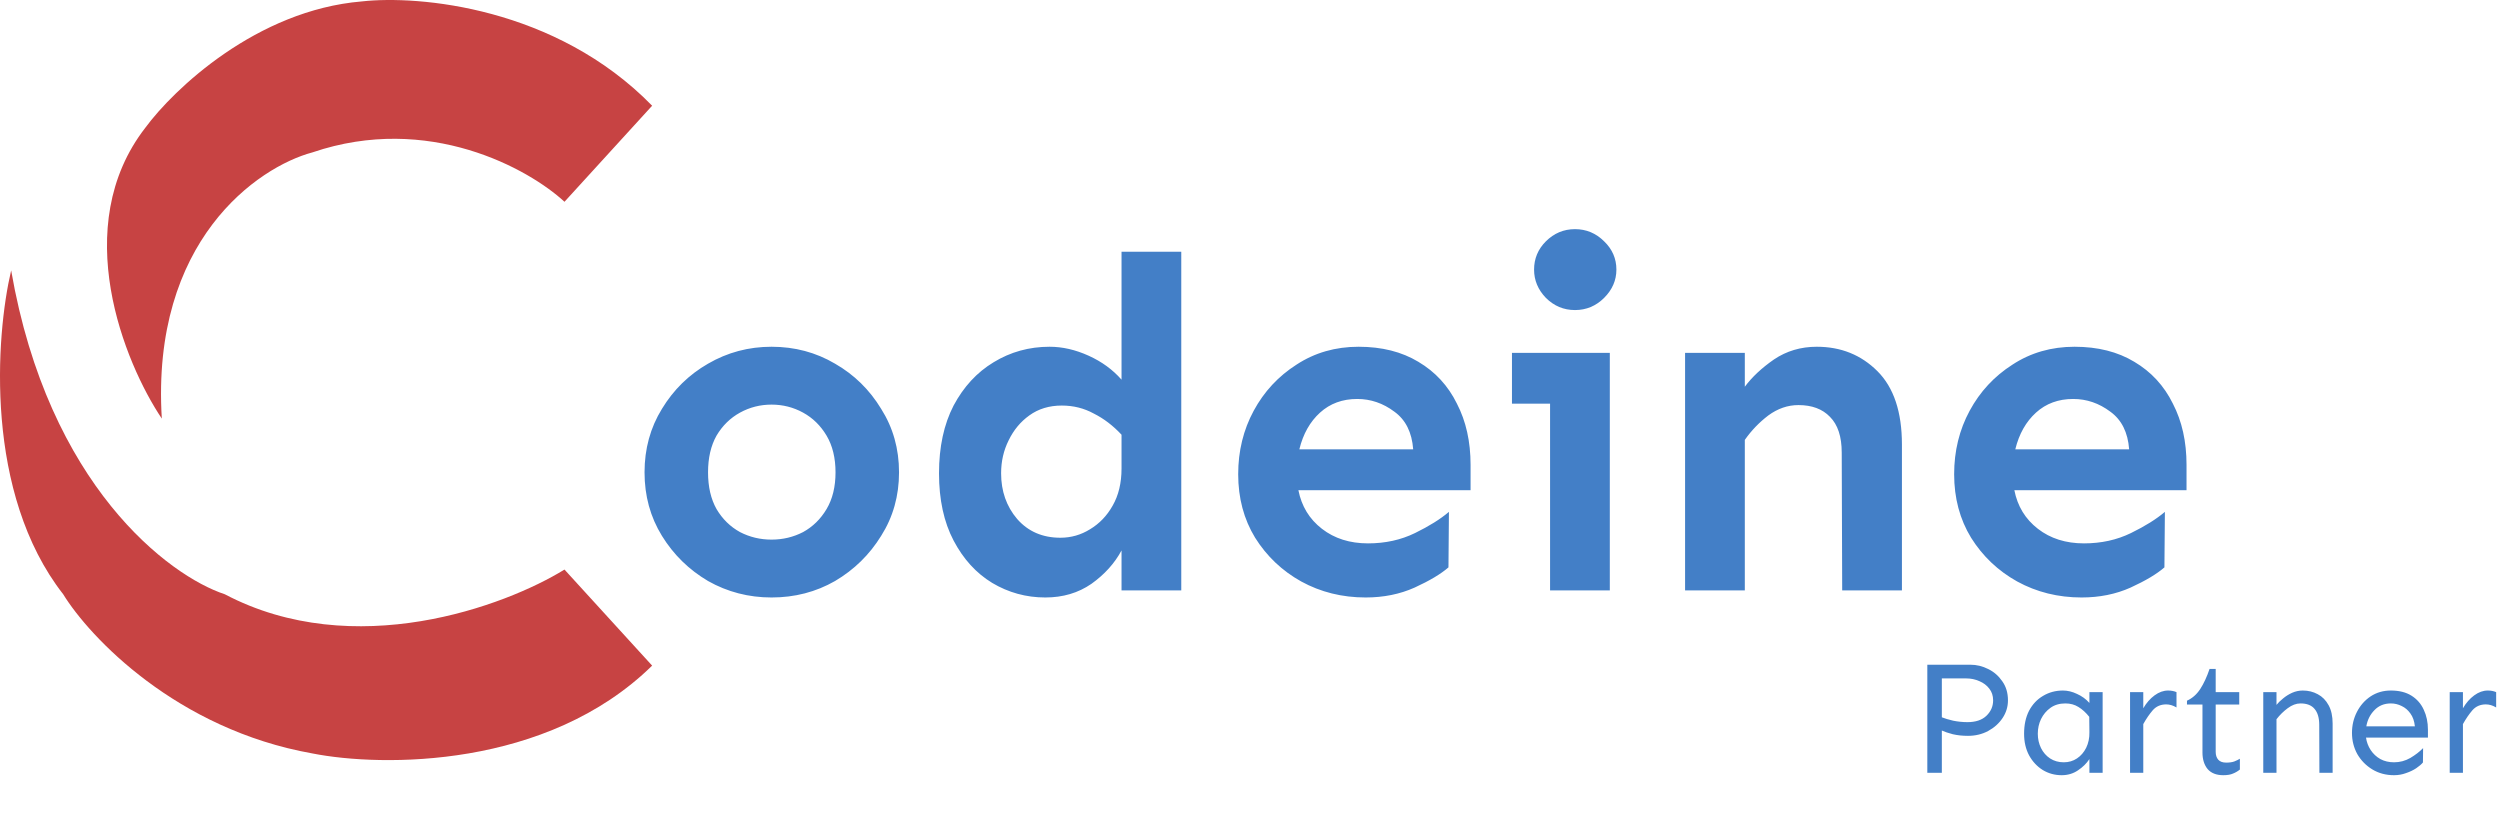
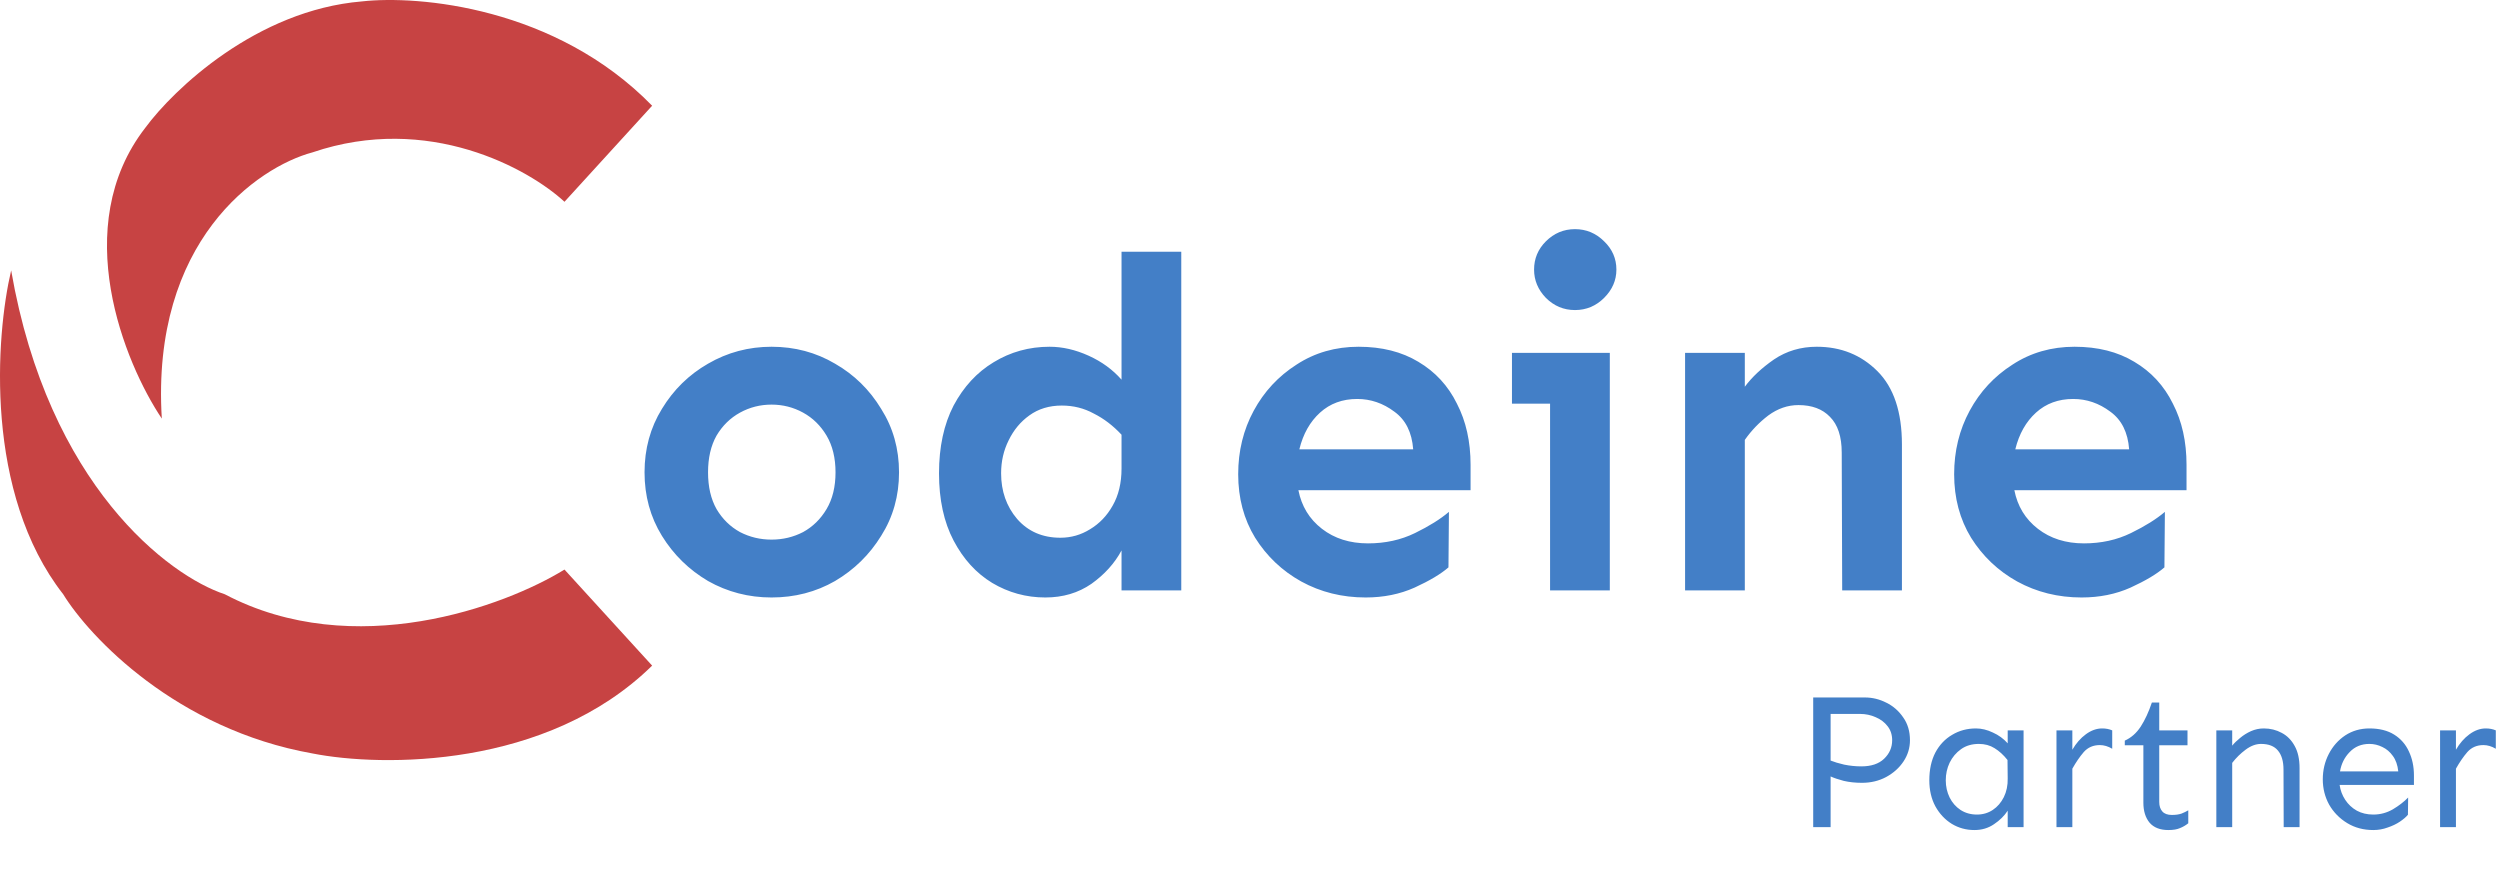
- <svg xmlns="http://www.w3.org/2000/svg" width="3633" height="1186" viewBox="0 0 3633 1186" fill="none">
+ <svg xmlns="http://www.w3.org/2000/svg" width="3633" height="1278" viewBox="0 0 3633 1278" fill="none">
  <path d="M1121.21 503.898C1154.94 503.898 1185.7 512.102 1213.5 528.508C1241.3 544.458 1263.63 566.333 1280.49 594.133C1297.81 621.477 1306.47 652.238 1306.47 686.418C1306.47 720.598 1297.81 751.359 1280.49 778.703C1263.63 806.047 1241.3 827.922 1213.5 844.328C1185.7 860.279 1154.94 868.254 1121.21 868.254C1087.95 868.254 1057.18 860.279 1028.93 844.328C1001.13 827.922 978.799 806.047 961.938 778.703C945.076 751.359 936.645 720.598 936.645 686.418C936.645 652.238 945.076 621.477 961.938 594.133C978.799 566.333 1001.13 544.458 1028.93 528.508C1057.18 512.102 1087.95 503.898 1121.21 503.898ZM1121.21 587.98C1104.81 587.98 1089.54 591.854 1075.41 599.602C1061.29 607.349 1049.89 618.514 1041.23 633.098C1033.03 647.681 1028.93 665.454 1028.93 686.418C1028.93 707.382 1033.03 725.155 1041.23 739.738C1049.89 754.322 1061.29 765.487 1075.41 773.234C1089.54 780.526 1104.81 784.172 1121.21 784.172C1137.62 784.172 1152.89 780.526 1167.02 773.234C1181.14 765.487 1192.54 754.322 1201.2 739.738C1209.85 725.155 1214.18 707.382 1214.18 686.418C1214.18 665.454 1209.85 647.681 1201.2 633.098C1192.54 618.514 1181.14 607.349 1167.02 599.602C1152.89 591.854 1137.62 587.98 1121.21 587.98ZM1716.62 365.812V858H1629.81V799.895C1619.78 818.579 1605.2 834.758 1586.06 848.43C1566.92 861.646 1544.59 868.254 1519.07 868.254C1491.27 868.254 1465.52 861.19 1441.82 847.062C1418.58 832.935 1399.89 812.427 1385.77 785.539C1371.64 758.651 1364.57 726.066 1364.57 687.785C1364.57 649.504 1371.64 616.691 1385.77 589.348C1400.35 562.004 1419.72 541.04 1443.87 526.457C1468.48 511.418 1495.6 503.898 1525.22 503.898C1543.9 503.898 1562.82 508.228 1581.96 516.887C1601.1 525.546 1617.05 537.167 1629.81 551.75V365.812H1716.62ZM1542.99 589.348C1524.76 589.348 1509.04 594.133 1495.82 603.703C1483.06 612.818 1473.04 624.895 1465.75 639.934C1458.45 654.517 1454.81 670.467 1454.81 687.785C1454.81 713.762 1462.56 735.865 1478.05 754.094C1494 772.323 1514.96 781.438 1540.94 781.438C1556.44 781.438 1570.79 777.336 1584.01 769.133C1597.68 760.93 1608.62 749.536 1616.82 734.953C1625.48 719.914 1629.81 701.913 1629.81 680.949V631.73C1617.5 618.514 1604.06 608.26 1589.48 600.969C1575.35 593.221 1559.85 589.348 1542.99 589.348ZM1974.34 503.898C2008.06 503.898 2037 511.19 2061.16 525.773C2085.77 540.357 2104.45 560.637 2117.21 586.613C2130.43 612.134 2137.04 641.757 2137.04 675.48V712.395H1886.84C1891.4 735.637 1902.79 754.322 1921.02 768.449C1939.25 782.577 1961.58 789.641 1988.01 789.641C2013.08 789.641 2035.86 784.628 2056.37 774.602C2076.88 764.576 2093.29 754.322 2105.59 743.84L2104.91 824.504C2093.97 834.074 2077.56 843.872 2055.69 853.898C2034.27 863.469 2010.57 868.254 1984.59 868.254C1950.41 868.254 1919.2 860.507 1890.94 845.012C1863.14 829.517 1840.81 808.326 1823.95 781.438C1807.54 754.549 1799.34 723.788 1799.34 689.152C1799.34 655.428 1806.86 624.667 1821.9 596.867C1836.94 569.068 1857.67 546.737 1884.11 529.875C1910.54 512.557 1940.62 503.898 1974.34 503.898ZM1972.29 579.777C1950.87 579.777 1932.87 586.385 1918.29 599.602C1903.7 612.818 1893.68 630.591 1888.21 652.922H2053.64C2051.81 628.312 2042.7 610.083 2026.29 598.234C2009.89 585.93 1991.89 579.777 1972.29 579.777ZM2288.79 333C2305.2 333 2319.33 338.924 2331.18 350.773C2343.02 362.167 2348.95 375.839 2348.95 391.789C2348.95 407.284 2343.02 420.956 2331.18 432.805C2319.33 444.654 2305.2 450.578 2288.79 450.578C2272.39 450.578 2258.26 444.654 2246.41 432.805C2235.02 420.956 2229.32 407.284 2229.32 391.789C2229.32 375.839 2235.02 362.167 2246.41 350.773C2258.26 338.924 2272.39 333 2288.79 333ZM2339.38 512.785V858H2252.56V586.613H2197.19V512.785H2339.38ZM2535.57 512.785V562.004C2546.05 547.876 2560.18 534.66 2577.95 522.355C2596.18 510.051 2616.92 503.898 2640.16 503.898C2675.25 503.898 2704.65 515.747 2728.34 539.445C2752.04 563.143 2763.89 598.69 2763.89 646.086V858H2677.07L2676.39 657.707C2676.39 634.465 2670.69 617.147 2659.3 605.754C2648.36 594.361 2633.1 588.664 2613.5 588.664C2598.01 588.664 2583.42 593.677 2569.75 603.703C2556.53 613.729 2545.14 625.578 2535.57 639.25V858H2448.75V512.785H2535.57ZM3014.77 503.898C3048.49 503.898 3077.43 511.19 3101.59 525.773C3126.2 540.357 3144.88 560.637 3157.64 586.613C3170.86 612.134 3177.46 641.757 3177.46 675.48V712.395H2927.27C2931.83 735.637 2943.22 754.322 2961.45 768.449C2979.68 782.577 3002.01 789.641 3028.44 789.641C3053.51 789.641 3076.29 784.628 3096.8 774.602C3117.31 764.576 3133.71 754.322 3146.02 743.84L3145.34 824.504C3134.4 834.074 3117.99 843.872 3096.12 853.898C3074.7 863.469 3051 868.254 3025.02 868.254C2990.84 868.254 2959.63 860.507 2931.37 845.012C2903.57 829.517 2881.24 808.326 2864.38 781.438C2847.97 754.549 2839.77 723.788 2839.77 689.152C2839.77 655.428 2847.29 624.667 2862.33 596.867C2877.37 569.068 2898.1 546.737 2924.54 529.875C2950.97 512.557 2981.05 503.898 3014.77 503.898ZM3012.72 579.777C2991.3 579.777 2973.3 586.385 2958.71 599.602C2944.13 612.818 2934.11 630.591 2928.64 652.922H3094.07C3092.24 628.312 3083.13 610.083 3066.72 598.234C3050.32 585.93 3032.32 579.777 3012.72 579.777Z" fill="#437FC7" />
  <path d="M820.302 293.231L947.682 153.634C807.563 10.049 608.001 -7.235 525.735 2.072C372.878 14.835 252.397 129.703 211.263 185.542C99.805 329.127 180.745 527.222 235.147 608.321C219.224 349.867 374.47 242.71 454.082 221.438C622.862 164.004 768.553 245.369 820.302 293.231Z" fill="#C74343" />
  <path d="M91.844 863.584C-22.797 716.808 -6.344 488.667 16.212 392.943C70.349 705.64 245.763 836.994 326.702 863.584C514.589 962.498 734.055 880.867 820.302 827.688L947.682 967.284C794.825 1117.25 554.925 1114.86 454.082 1094.92C256.642 1059.82 130.324 926.07 91.844 863.584Z" fill="#C74343" />
-   <path d="M2863.36 965.969C2872.42 965.969 2881.09 968.078 2889.38 972.297C2897.66 976.359 2904.45 982.297 2909.77 990.109C2915.23 997.766 2917.97 1006.98 2917.97 1017.77C2917.97 1026.98 2915.39 1035.5 2910.23 1043.31C2905.08 1051.12 2898.05 1057.45 2889.14 1062.3C2880.39 1066.98 2870.62 1069.33 2859.84 1069.33C2851.88 1069.33 2844.53 1068.55 2837.81 1066.98C2831.25 1065.27 2825.94 1063.47 2821.88 1061.59V1123H2800.78V965.969H2863.36ZM2821.88 985.891V1042.38C2826.09 1044.09 2831.56 1045.73 2838.28 1047.3C2845.16 1048.7 2852.11 1049.41 2859.14 1049.41C2871.02 1049.41 2880.16 1046.36 2886.56 1040.27C2893.12 1034.02 2896.41 1026.52 2896.41 1017.77C2896.41 1011.05 2894.53 1005.34 2890.78 1000.66C2887.19 995.969 2882.42 992.375 2876.48 989.875C2870.55 987.219 2864.22 985.891 2857.5 985.891H2821.88ZM2997.89 1003.47C3004.61 1003.47 3011.41 1005.11 3018.28 1008.39C3025.31 1011.52 3031.33 1015.89 3036.33 1021.52V1005.81H3055.55V1123H3036.33V1103.08C3032.27 1109.33 3026.72 1114.8 3019.69 1119.48C3012.81 1124.17 3004.92 1126.52 2996.02 1126.52C2986.02 1126.52 2976.88 1124.02 2968.59 1119.02C2960.31 1113.86 2953.67 1106.75 2948.67 1097.69C2943.83 1088.62 2941.41 1078.16 2941.41 1066.28C2941.41 1053.31 2943.83 1042.14 2948.67 1032.77C2953.67 1023.39 2960.47 1016.2 2969.06 1011.2C2977.66 1006.05 2987.27 1003.47 2997.89 1003.47ZM3001.41 1022.22C2992.97 1022.22 2985.78 1024.33 2979.84 1028.55C2973.91 1032.77 2969.3 1038.23 2966.02 1044.95C2962.89 1051.52 2961.33 1058.62 2961.33 1066.28C2961.33 1073.78 2962.89 1080.73 2966.02 1087.14C2969.14 1093.39 2973.52 1098.39 2979.14 1102.14C2984.92 1105.89 2991.56 1107.77 2999.06 1107.77C3006.25 1107.77 3012.66 1105.89 3018.28 1102.14C3023.91 1098.39 3028.36 1093.23 3031.64 1086.67C3034.92 1079.95 3036.48 1072.45 3036.33 1064.17L3036.09 1041.67C3031.25 1035.58 3026.02 1030.81 3020.39 1027.38C3014.92 1023.94 3008.59 1022.22 3001.41 1022.22ZM3114.61 1005.81V1029.25C3119.14 1021.44 3124.61 1015.19 3131.02 1010.5C3137.42 1005.81 3143.98 1003.47 3150.7 1003.47C3155.23 1003.47 3159.3 1004.25 3162.89 1005.81V1028.08C3157.89 1025.11 3152.89 1023.62 3147.89 1023.62C3139.92 1023.62 3133.44 1026.44 3128.44 1032.06C3123.59 1037.69 3118.98 1044.41 3114.61 1052.22V1123H3095.39V1005.81H3114.61ZM3219.84 972.062V1005.81H3254.06V1023.86H3219.84V1092.53C3219.84 1097.38 3221.09 1101.2 3223.59 1104.02C3226.09 1106.83 3229.92 1108.23 3235.08 1108.23C3239.77 1108.23 3243.67 1107.69 3246.8 1106.59C3249.92 1105.34 3252.66 1104.02 3255 1102.61V1118.31C3251.88 1120.81 3248.52 1122.77 3244.92 1124.17C3241.48 1125.73 3236.8 1126.52 3230.86 1126.52C3220.86 1126.52 3213.28 1123.55 3208.12 1117.61C3203.12 1111.52 3200.62 1103.47 3200.62 1093.47V1023.86H3178.12V1018.23C3185.78 1014.8 3192.19 1009.17 3197.34 1001.36C3202.5 993.391 3207.03 983.625 3210.94 972.062H3219.84ZM3308.2 1005.81V1024.33C3310.7 1021.2 3313.91 1018.08 3317.81 1014.95C3321.72 1011.67 3326.09 1008.94 3330.94 1006.75C3335.94 1004.56 3341.09 1003.47 3346.41 1003.47C3354.38 1003.47 3361.64 1005.27 3368.2 1008.86C3374.77 1012.3 3380 1017.61 3383.91 1024.8C3387.81 1031.83 3389.77 1040.73 3389.77 1051.52V1123H3370.55L3370.31 1053.39C3370.31 1043.23 3368.05 1035.5 3363.52 1030.19C3359.14 1024.88 3352.34 1022.22 3343.12 1022.22C3336.88 1022.22 3330.62 1024.56 3324.38 1029.25C3318.28 1033.78 3312.89 1039.09 3308.2 1045.19V1123H3288.98V1005.81H3308.2ZM3474.38 1003.47C3486.41 1003.47 3496.41 1005.97 3504.38 1010.97C3512.34 1015.97 3518.28 1022.77 3522.19 1031.36C3526.25 1039.95 3528.28 1049.64 3528.28 1060.42V1071.91H3438.28C3439.22 1078.47 3441.48 1084.48 3445.08 1089.95C3448.67 1095.42 3453.36 1099.8 3459.14 1103.08C3464.92 1106.2 3471.56 1107.77 3479.06 1107.77C3487.5 1107.77 3495.39 1105.66 3502.73 1101.44C3510.08 1097.06 3516.25 1092.3 3521.25 1087.14L3521.02 1108C3518.83 1110.66 3515.55 1113.47 3511.17 1116.44C3506.95 1119.25 3502.03 1121.59 3496.41 1123.47C3490.94 1125.5 3485.16 1126.52 3479.06 1126.52C3467.19 1126.52 3456.64 1123.7 3447.42 1118.08C3438.2 1112.45 3430.94 1105.03 3425.62 1095.81C3420.47 1086.44 3417.89 1076.2 3417.89 1065.11C3417.89 1054.02 3420.31 1043.78 3425.16 1034.41C3430 1025.03 3436.64 1017.53 3445.08 1011.91C3453.67 1006.28 3463.44 1003.47 3474.38 1003.47ZM3474.38 1022.22C3464.69 1022.22 3456.72 1025.5 3450.47 1032.06C3444.22 1038.47 3440.31 1046.28 3438.75 1055.5H3509.3C3508.52 1047.84 3506.33 1041.59 3502.73 1036.75C3499.3 1031.91 3495.08 1028.31 3490.08 1025.97C3485.08 1023.47 3479.84 1022.22 3474.38 1022.22ZM3579.14 1005.81V1029.25C3583.67 1021.44 3589.14 1015.19 3595.55 1010.5C3601.95 1005.81 3608.52 1003.47 3615.23 1003.47C3619.77 1003.47 3623.83 1004.25 3627.42 1005.81V1028.08C3622.42 1025.11 3617.42 1023.62 3612.42 1023.62C3604.45 1023.62 3597.97 1026.44 3592.97 1032.06C3588.12 1037.69 3583.52 1044.41 3579.14 1052.22V1123H3559.92V1005.81H3579.14Z" fill="#437FC7" />
+   <path d="M2710.03 1013.56C2720.91 1013.56 2731.31 1016.09 2741.25 1021.16C2751.19 1026.03 2759.34 1033.16 2765.72 1042.53C2772.28 1051.72 2775.56 1062.78 2775.56 1075.72C2775.56 1086.78 2772.47 1097 2766.28 1106.38C2760.09 1115.75 2751.66 1123.34 2740.97 1129.16C2730.47 1134.78 2718.75 1137.59 2705.81 1137.59C2696.25 1137.59 2687.44 1136.66 2679.38 1134.78C2671.5 1132.72 2665.12 1130.56 2660.25 1128.31V1202H2634.94V1013.56H2710.03ZM2660.25 1037.47V1105.25C2665.31 1107.31 2671.88 1109.28 2679.94 1111.16C2688.19 1112.84 2696.53 1113.69 2704.97 1113.69C2719.22 1113.69 2730.19 1110.03 2737.88 1102.72C2745.75 1095.22 2749.69 1086.22 2749.69 1075.72C2749.69 1067.66 2747.44 1060.81 2742.94 1055.19C2738.62 1049.56 2732.91 1045.25 2725.78 1042.25C2718.66 1039.06 2711.06 1037.47 2703 1037.47H2660.25ZM2871.47 1058.56C2879.53 1058.56 2887.69 1060.53 2895.94 1064.47C2904.38 1068.22 2911.59 1073.47 2917.59 1080.22V1061.38H2940.66V1202H2917.59V1178.09C2912.72 1185.59 2906.06 1192.16 2897.62 1197.78C2889.38 1203.41 2879.91 1206.22 2869.22 1206.22C2857.22 1206.22 2846.25 1203.22 2836.31 1197.22C2826.38 1191.03 2818.41 1182.5 2812.41 1171.62C2806.59 1160.75 2803.69 1148.19 2803.69 1133.94C2803.69 1118.38 2806.59 1104.97 2812.41 1093.72C2818.41 1082.47 2826.56 1073.84 2836.88 1067.84C2847.19 1061.66 2858.72 1058.56 2871.47 1058.56ZM2875.69 1081.06C2865.56 1081.06 2856.94 1083.59 2849.81 1088.66C2842.69 1093.72 2837.16 1100.28 2833.22 1108.34C2829.47 1116.22 2827.59 1124.75 2827.59 1133.94C2827.59 1142.94 2829.47 1151.28 2833.22 1158.97C2836.97 1166.47 2842.22 1172.47 2848.97 1176.97C2855.91 1181.47 2863.88 1183.72 2872.88 1183.72C2881.5 1183.72 2889.19 1181.47 2895.94 1176.97C2902.69 1172.47 2908.03 1166.28 2911.97 1158.41C2915.91 1150.34 2917.78 1141.34 2917.59 1131.41L2917.31 1104.41C2911.5 1097.09 2905.22 1091.38 2898.47 1087.25C2891.91 1083.12 2884.31 1081.06 2875.69 1081.06ZM3011.53 1061.38V1089.5C3016.97 1080.12 3023.53 1072.62 3031.22 1067C3038.91 1061.38 3046.78 1058.56 3054.84 1058.56C3060.28 1058.56 3065.16 1059.5 3069.47 1061.38V1088.09C3063.47 1084.53 3057.47 1082.75 3051.47 1082.75C3041.91 1082.75 3034.12 1086.12 3028.12 1092.88C3022.31 1099.62 3016.78 1107.69 3011.53 1117.06V1202H2988.47V1061.38H3011.53ZM3137.81 1020.88V1061.38H3178.88V1083.03H3137.81V1165.44C3137.81 1171.25 3139.31 1175.84 3142.31 1179.22C3145.31 1182.59 3149.91 1184.28 3156.09 1184.28C3161.72 1184.28 3166.41 1183.62 3170.16 1182.31C3173.91 1180.81 3177.19 1179.22 3180 1177.53V1196.38C3176.25 1199.38 3172.22 1201.72 3167.91 1203.41C3163.78 1205.28 3158.16 1206.22 3151.03 1206.22C3139.03 1206.22 3129.94 1202.66 3123.75 1195.53C3117.75 1188.22 3114.75 1178.56 3114.75 1166.56V1083.03H3087.75V1076.28C3096.94 1072.16 3104.62 1065.41 3110.81 1056.03C3117 1046.47 3122.44 1034.75 3127.12 1020.88H3137.81ZM3243.84 1061.38V1083.59C3246.84 1079.84 3250.69 1076.09 3255.38 1072.34C3260.06 1068.41 3265.31 1065.12 3271.12 1062.5C3277.12 1059.88 3283.31 1058.56 3289.69 1058.56C3299.25 1058.56 3307.97 1060.72 3315.84 1065.03C3323.72 1069.16 3330 1075.53 3334.69 1084.16C3339.38 1092.59 3341.72 1103.28 3341.72 1116.22V1202H3318.66L3318.38 1118.47C3318.38 1106.28 3315.66 1097 3310.22 1090.62C3304.97 1084.25 3296.81 1081.06 3285.75 1081.06C3278.25 1081.06 3270.75 1083.88 3263.25 1089.5C3255.94 1094.94 3249.47 1101.31 3243.84 1108.62V1202H3220.78V1061.38H3243.84ZM3443.25 1058.56C3457.69 1058.56 3469.69 1061.56 3479.25 1067.56C3488.81 1073.56 3495.94 1081.72 3500.62 1092.03C3505.5 1102.34 3507.94 1113.97 3507.94 1126.91V1140.69H3399.94C3401.06 1148.56 3403.78 1155.78 3408.09 1162.34C3412.41 1168.91 3418.03 1174.16 3424.97 1178.09C3431.91 1181.84 3439.88 1183.72 3448.88 1183.72C3459 1183.72 3468.47 1181.19 3477.28 1176.12C3486.09 1170.88 3493.5 1165.16 3499.5 1158.97L3499.22 1184C3496.59 1187.19 3492.66 1190.56 3487.41 1194.12C3482.34 1197.5 3476.44 1200.31 3469.69 1202.56C3463.12 1205 3456.19 1206.22 3448.88 1206.22C3434.62 1206.22 3421.97 1202.84 3410.91 1196.09C3399.84 1189.34 3391.12 1180.44 3384.75 1169.38C3378.56 1158.12 3375.47 1145.84 3375.47 1132.53C3375.47 1119.22 3378.38 1106.94 3384.19 1095.69C3390 1084.44 3397.97 1075.44 3408.09 1068.69C3418.41 1061.94 3430.12 1058.56 3443.25 1058.56ZM3443.25 1081.06C3431.62 1081.06 3422.06 1085 3414.56 1092.88C3407.06 1100.56 3402.38 1109.94 3400.5 1121H3485.16C3484.22 1111.81 3481.59 1104.31 3477.28 1098.5C3473.16 1092.69 3468.09 1088.38 3462.09 1085.56C3456.09 1082.56 3449.81 1081.06 3443.25 1081.06ZM3568.97 1061.38V1089.5C3574.41 1080.12 3580.97 1072.62 3588.66 1067C3596.34 1061.38 3604.22 1058.56 3612.28 1058.56C3617.72 1058.56 3622.59 1059.5 3626.91 1061.38V1088.09C3620.91 1084.53 3614.91 1082.75 3608.91 1082.75C3599.34 1082.75 3591.56 1086.12 3585.56 1092.88C3579.75 1099.62 3574.22 1107.69 3568.97 1117.06V1202H3545.91V1061.38H3568.97Z" fill="#437FC7" />
</svg>
